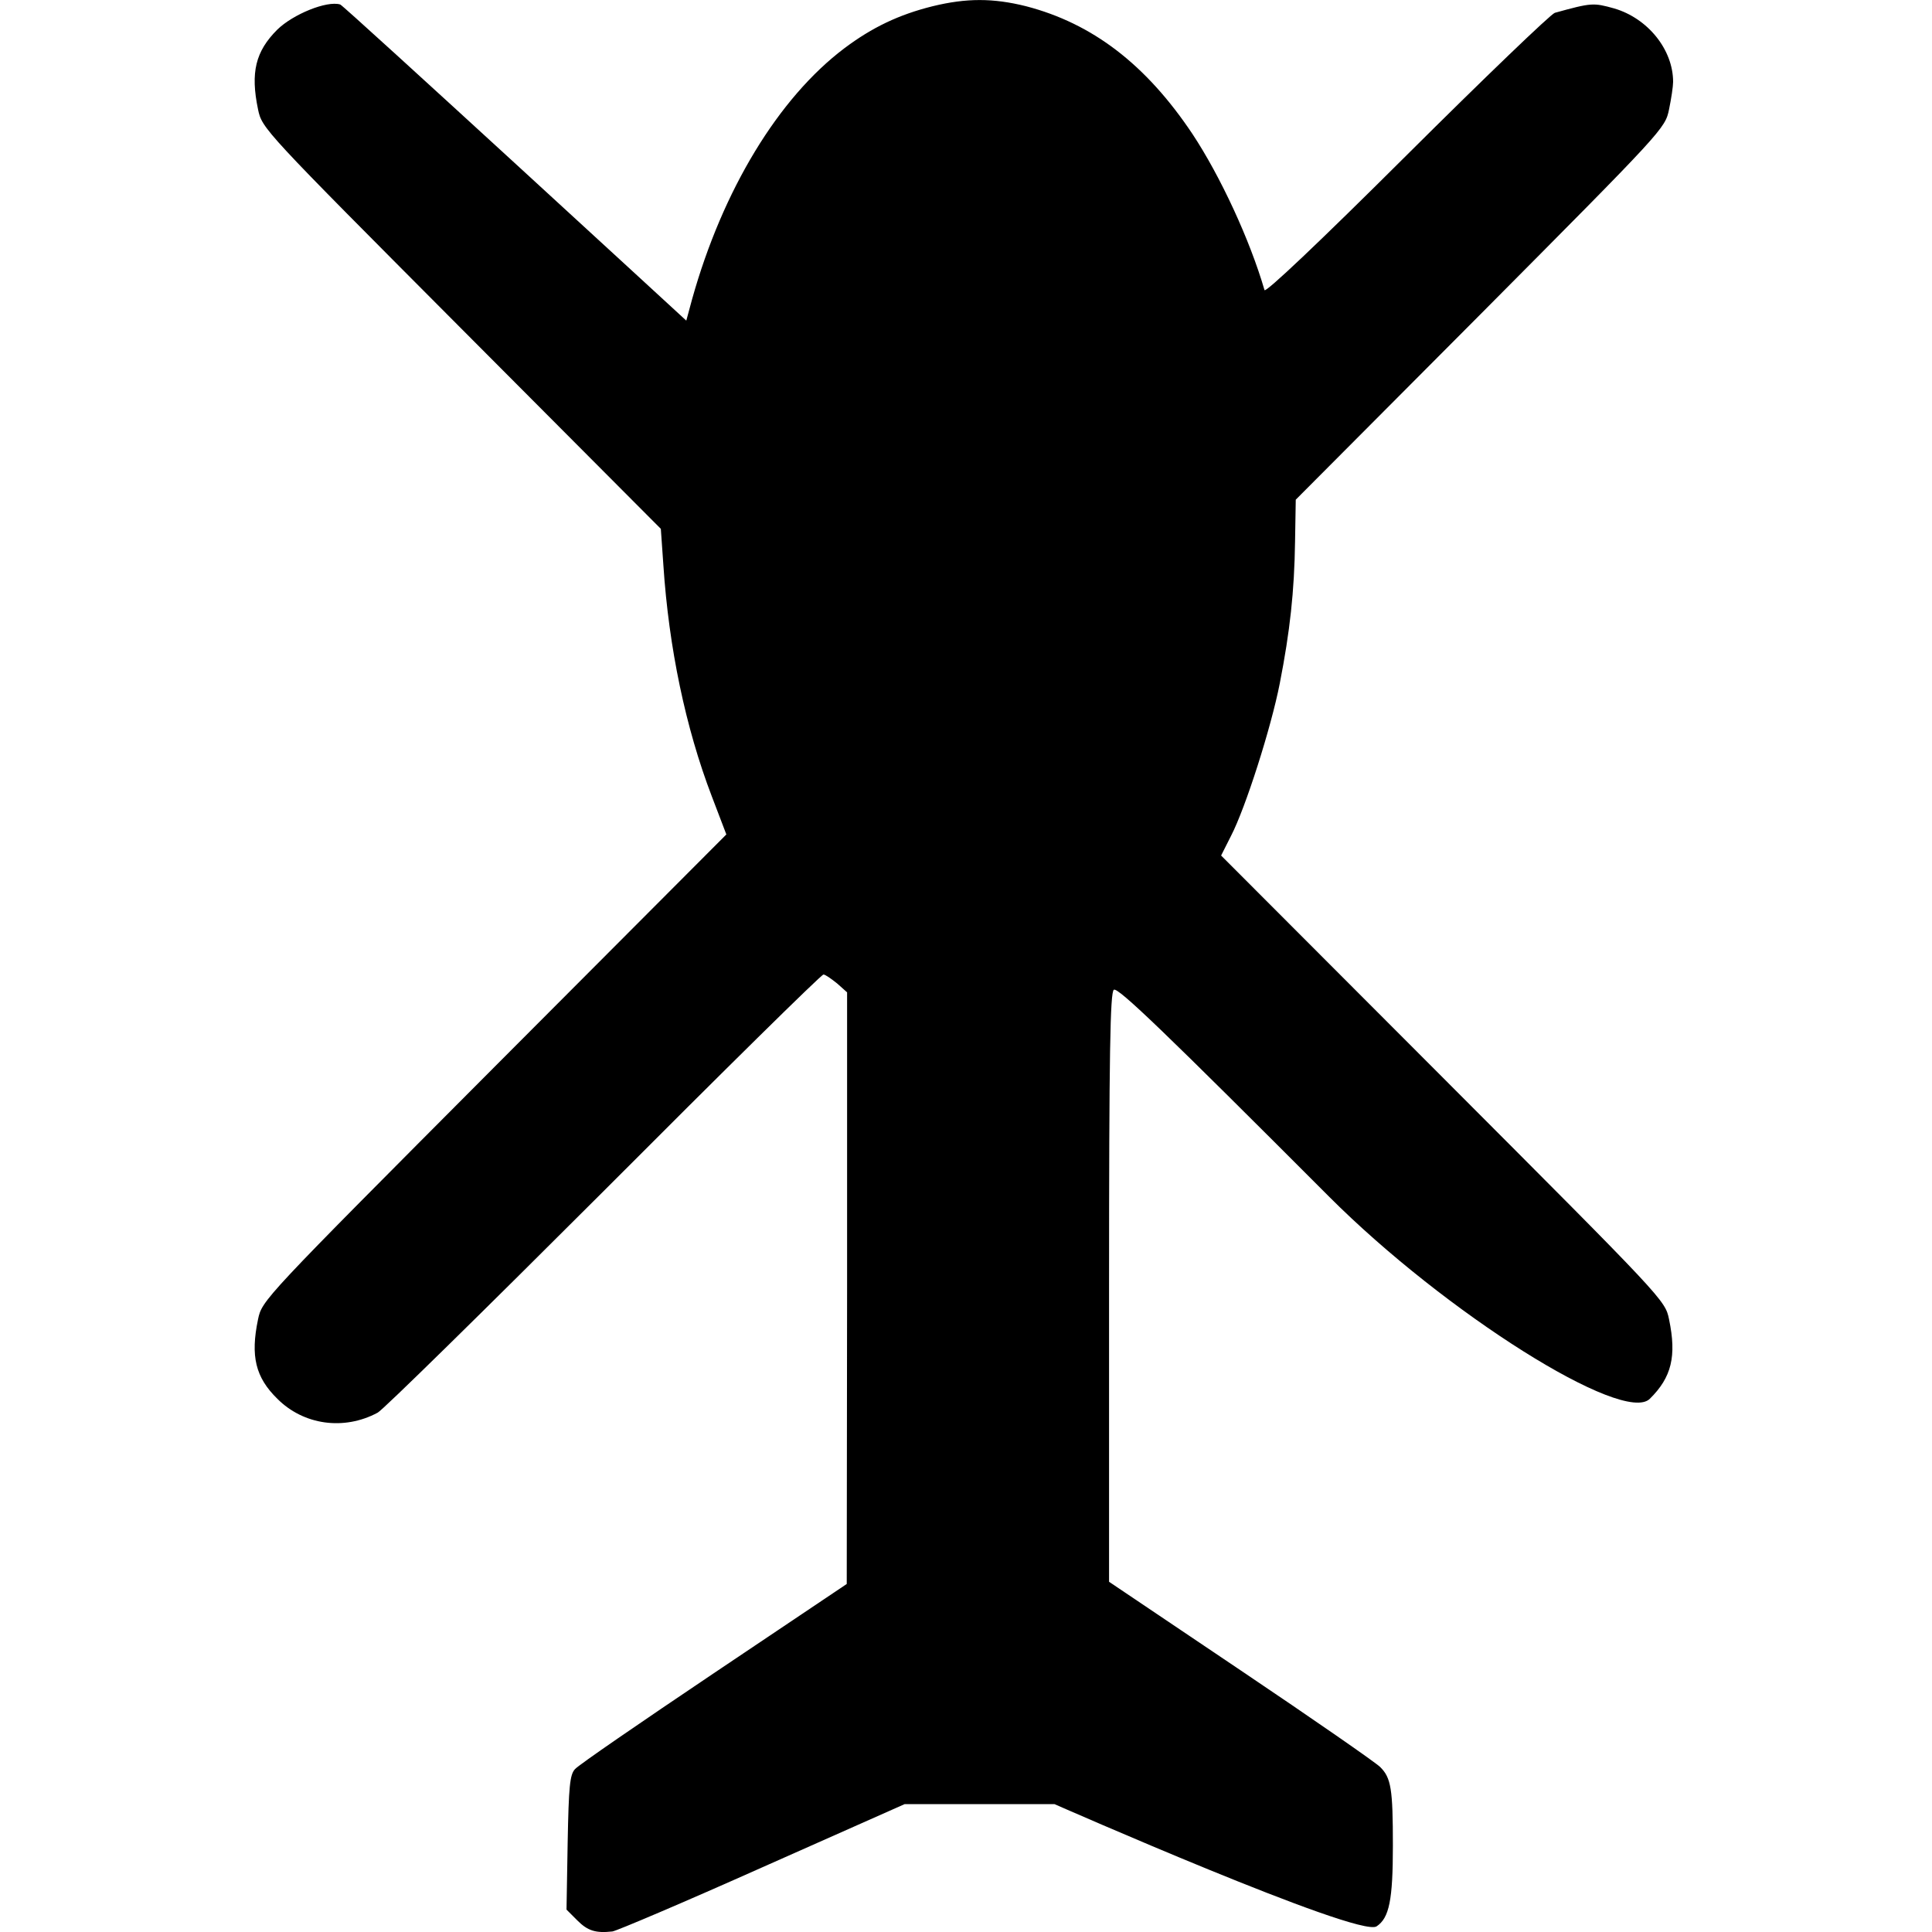
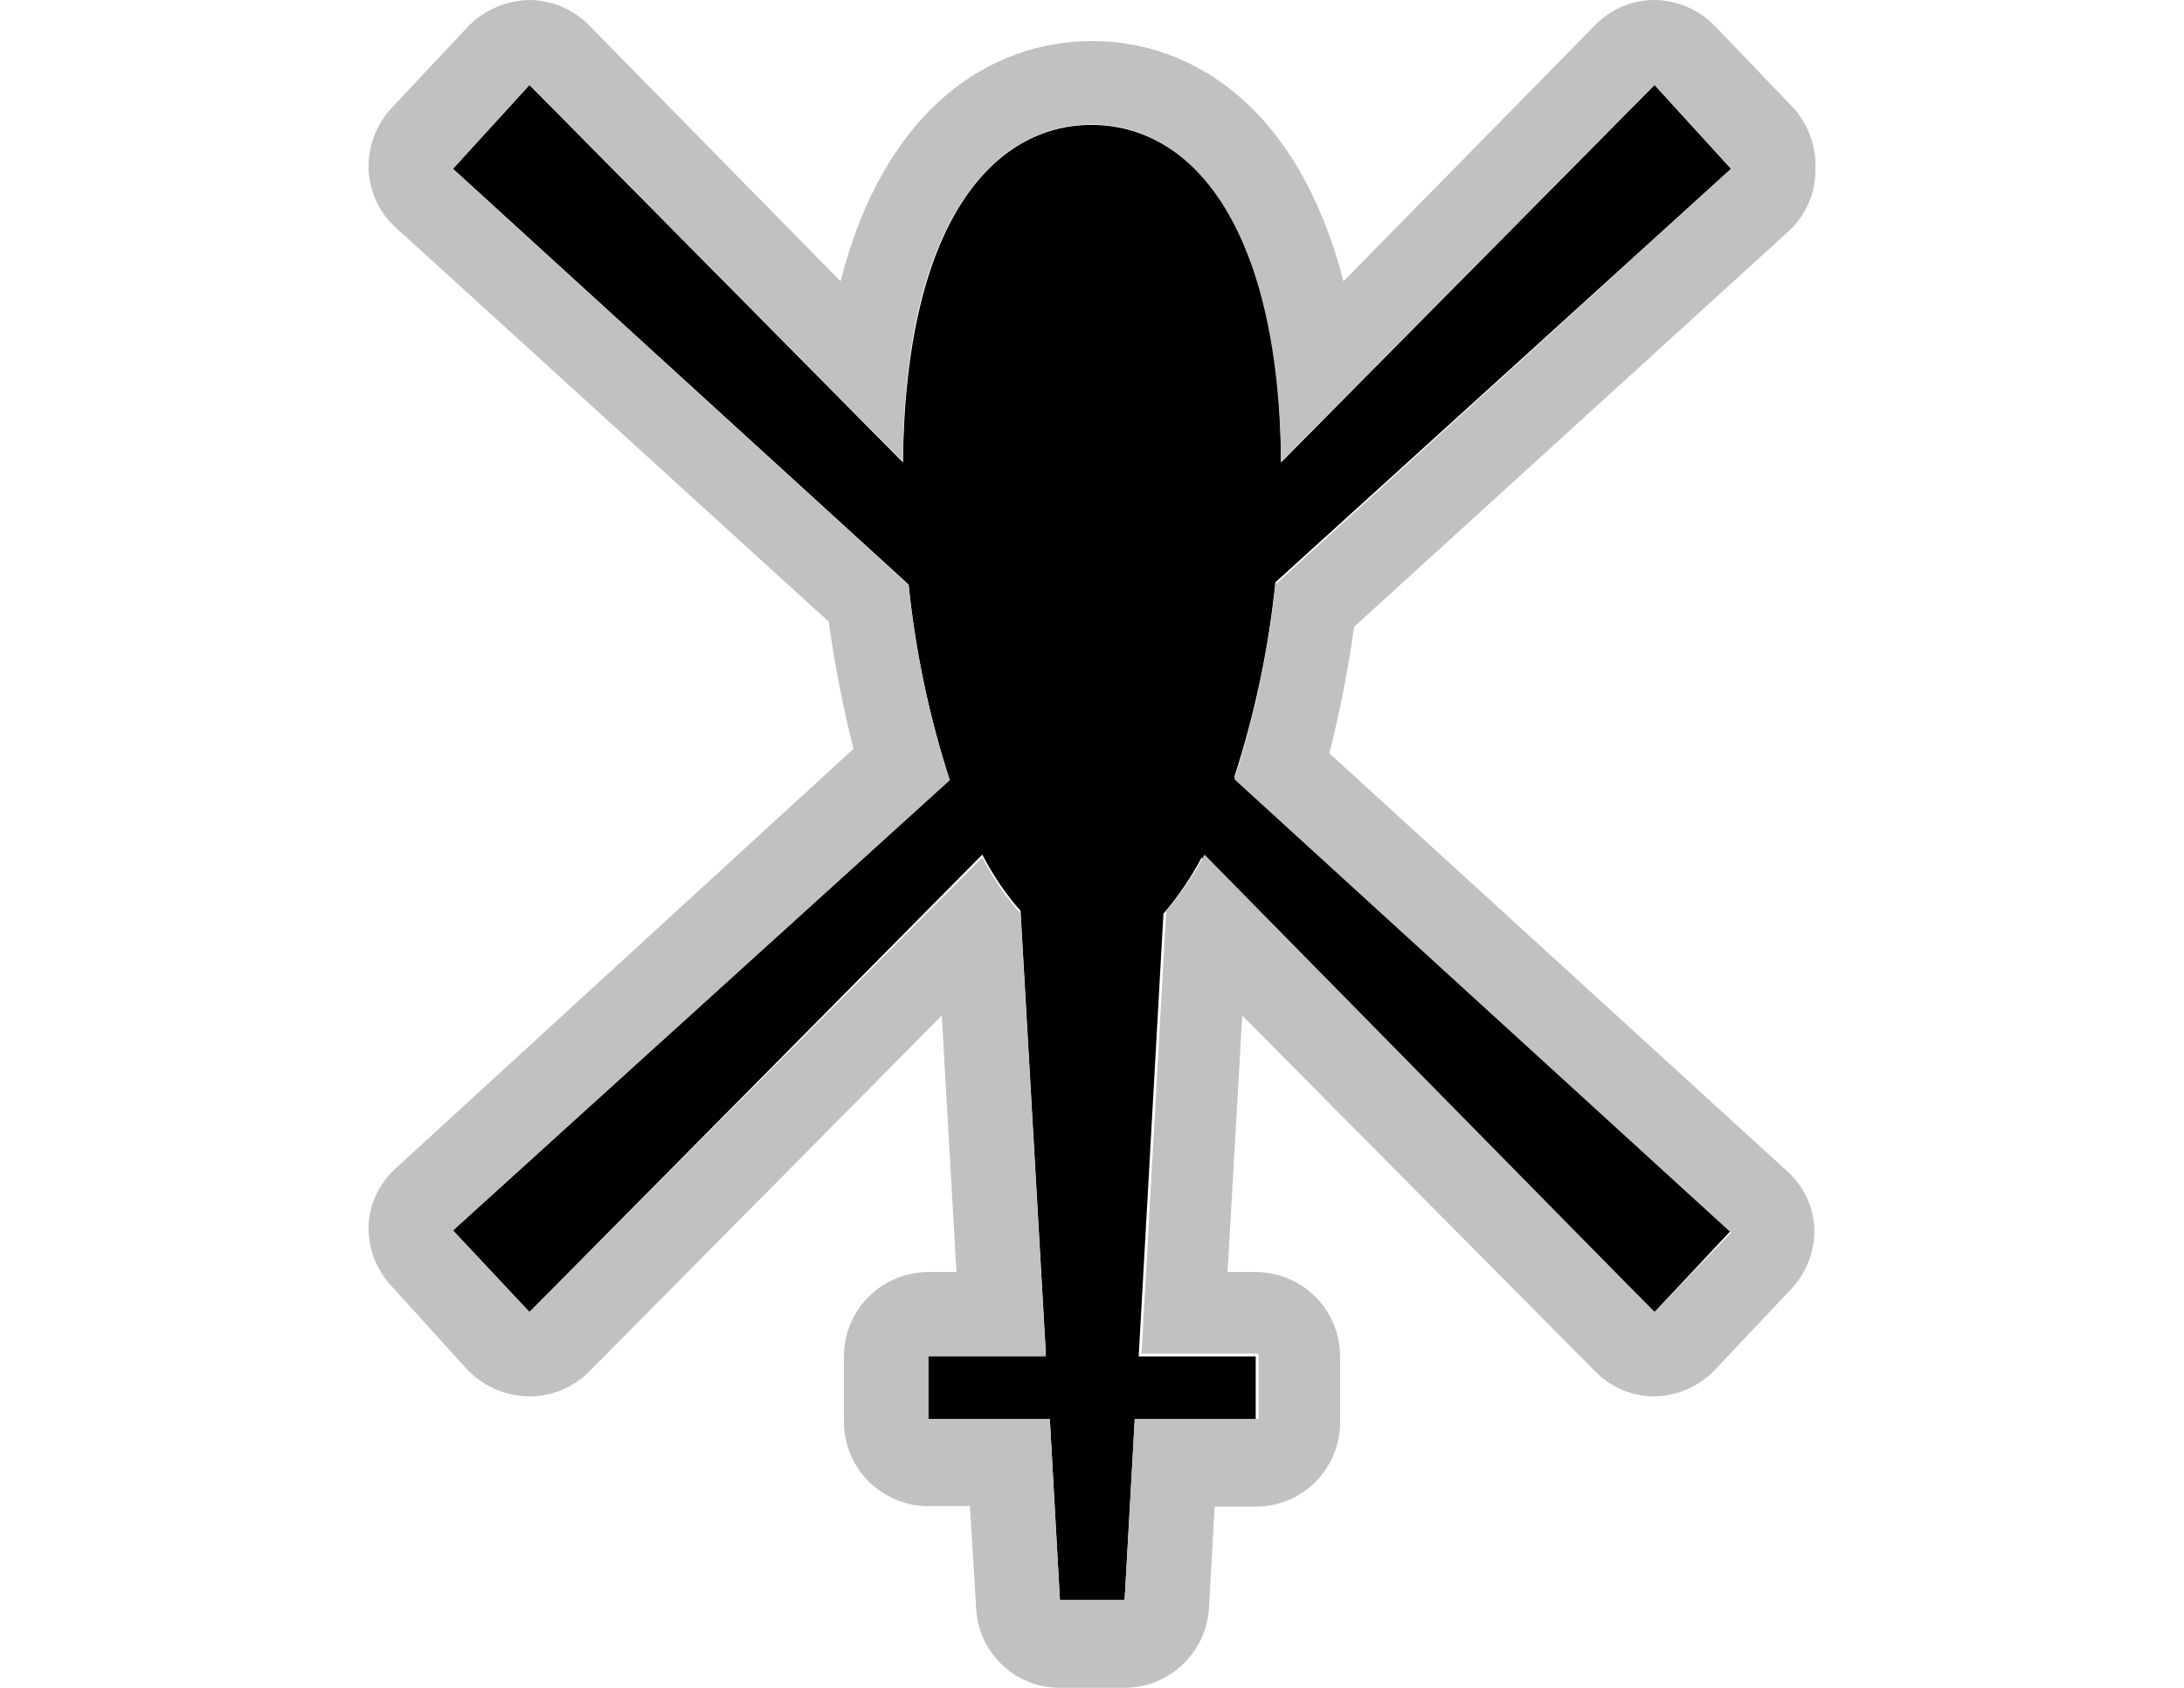
- <svg xmlns="http://www.w3.org/2000/svg" viewBox="0 0 22 22">
-   <path d="M 10.62 0.071 C 10.234 0.167 9.932 0.312 9.617 0.548 C 8.863 1.116 8.229 2.164 7.881 3.407 L 7.815 3.651 C 7.815 3.651 3.916 0.063 3.874 0.051 C 3.721 0.005 3.336 0.163 3.158 0.337 C 2.909 0.585 2.851 0.826 2.938 1.244 C 2.984 1.464 2.992 1.472 5.254 3.743 L 7.525 6.022 L 7.554 6.436 C 7.616 7.376 7.807 8.288 8.105 9.067 L 8.271 9.502 L 5.627 12.153 C 2.988 14.802 2.984 14.805 2.938 15.025 C 2.851 15.443 2.909 15.684 3.158 15.928 C 3.456 16.227 3.916 16.293 4.301 16.086 C 4.359 16.057 5.515 14.921 6.87 13.567 C 8.225 12.208 9.352 11.097 9.377 11.097 C 9.398 11.097 9.468 11.147 9.534 11.2 L 9.646 11.3 L 9.646 14.669 L 9.642 18.037 L 8.13 19.052 C 7.297 19.612 6.584 20.101 6.547 20.146 C 6.489 20.209 6.476 20.341 6.464 20.983 L 6.451 21.745 L 6.576 21.87 C 6.692 21.986 6.783 22.015 6.973 21.994 C 7.015 21.99 7.786 21.663 8.677 21.265 L 10.301 20.544 L 11.154 20.544 L 12.008 20.544 C 12.008 20.544 15.472 22.069 15.675 21.936 C 15.82 21.841 15.861 21.634 15.861 21.016 C 15.861 20.37 15.841 20.245 15.716 20.121 C 15.662 20.068 14.95 19.574 14.125 19.019 L 12.629 18.012 L 12.629 14.664 C 12.629 11.967 12.642 11.304 12.683 11.271 C 12.725 11.233 13.288 11.777 15.136 13.628 C 16.458 14.951 18.488 16.227 18.787 15.928 C 19.035 15.684 19.093 15.443 19.006 15.025 C 18.961 14.805 18.956 14.802 16.433 12.274 L 13.905 9.742 L 14.018 9.518 C 14.183 9.199 14.474 8.288 14.573 7.782 C 14.689 7.19 14.739 6.734 14.747 6.166 L 14.755 5.69 L 16.86 3.577 C 18.948 1.476 18.961 1.464 19.006 1.244 C 19.031 1.124 19.052 0.983 19.052 0.933 C 19.052 0.565 18.765 0.209 18.381 0.096 C 18.144 0.03 18.124 0.03 17.705 0.146 C 17.66 0.159 16.901 0.888 16.019 1.766 C 15.016 2.765 14.407 3.341 14.399 3.303 C 14.233 2.732 13.897 2.007 13.579 1.526 C 13.048 0.731 12.438 0.267 11.684 0.071 C 11.308 -0.023 11.005 -0.023 10.62 0.071 Z" stroke="none" style="paint-order: stroke; stroke-width: 0px;" />
+ <svg xmlns="http://www.w3.org/2000/svg" version="1.1" id="Layer_3" x="0px" y="0px" width="792px" height="612px" viewBox="0 0 792 612" enable-background="new 0 0 792 612" xml:space="preserve">
+   <path fill="#000000" d="M462.504,211.14L627.744,61.2L600,30.804L464.544,167.688c0-87.108-33.252-122.4-68.748-122.4  s-67.523,35.088-68.34,122.4L192,30.804L164.256,61.2l165.24,150.756c2.458,24.055,7.449,47.782,14.892,70.788L164.256,446.148  L192,475.728l164.22-165.852c3.763,7.349,8.421,14.2,13.872,20.399l9.181,160.549h-42.637v23.664H380.7l3.672,65.688h23.46  l3.672-65.688h43.86v-22.646H412.93l8.979-160.548c5.367-6.263,10.021-13.104,13.872-20.397L600,475.728l27.744-29.577  L447.612,281.724C455.056,258.788,460.048,235.128,462.504,211.14z" />
+   <path fill="#C1C1C1" d="M192,30.804l135.456,136.68c0-86.904,33.252-122.4,68.34-122.4s67.932,35.088,68.748,122.4L600,30.804  L627.744,61.2l-165.24,150.756c-2.456,23.988-7.448,47.648-14.892,70.584l180.132,164.424L600,475.728L436.8,309.876  c-3.852,7.294-8.504,14.138-13.872,20.399l-8.976,160.549h42.432v23.664h-44.88l-3.672,65.688h-23.46l-3.672-65.688h-44.064v-22.646  h42.636l-9.18-160.548c-5.45-6.2-10.109-13.052-13.872-20.397L192,475.728l-27.744-29.577l180.132-163.2  c-7.442-23.006-12.435-46.733-14.892-70.788L164.256,61.2L192,30.804 M192,0L192,0c-8.486,0.141-16.565,3.666-22.44,9.792  l-27.744,29.58c-5.455,5.938-8.381,13.768-8.16,21.828c0.258,8.207,3.872,15.95,9.996,21.42l156.876,142.8  c2.147,15.521,5.143,30.912,8.976,46.104l-165.852,151.98c-5.878,5.228-9.468,12.553-9.996,20.4  c-0.33,8.199,2.604,16.193,8.16,22.233l27.744,30.603c5.909,6.051,13.983,9.5,22.44,9.588l0,0  c8.113-0.007,15.891-3.236,21.624-8.978l127.908-129.13l5.304,93.023h-10.2c-16.898,0-30.6,13.7-30.6,30.6v23.664  c0,16.9,13.7,30.603,30.6,30.603h15.097l2.243,36.924c0.764,16.227,14.151,28.983,30.396,28.968h23.46  c16.242-0.079,29.632-12.755,30.6-28.968l2.04-36.722h14.895c16.897,0,30.6-13.698,30.6-30.601v-23.868  c0-16.897-13.7-30.6-30.6-30.6h-10.2l5.304-93.024L578.378,497.15c5.659,5.871,13.468,9.188,21.624,9.18l0,0  c8.364-0.158,16.311-3.689,22.032-9.792l27.744-29.376c5.555-6.04,8.487-14.036,8.157-22.236  c-0.525-7.848-4.115-15.174-9.993-20.397l-165.854-151.37c3.813-15.128,6.811-30.45,8.979-45.9l156.876-142.8  c6.752-5.82,10.563-14.343,10.401-23.256c0.33-8.2-2.604-16.196-8.16-22.236L622.44,9.996C616.655,3.717,608.537,0.101,600,0l0,0  c-8.156-0.008-15.965,3.307-21.624,9.18L487.188,102C470.868,38.76,432.313,14.892,396,14.892S320.928,38.76,304.812,102  L213.624,9.18C207.924,3.365,200.142,0.061,192,0z" />
</svg>
